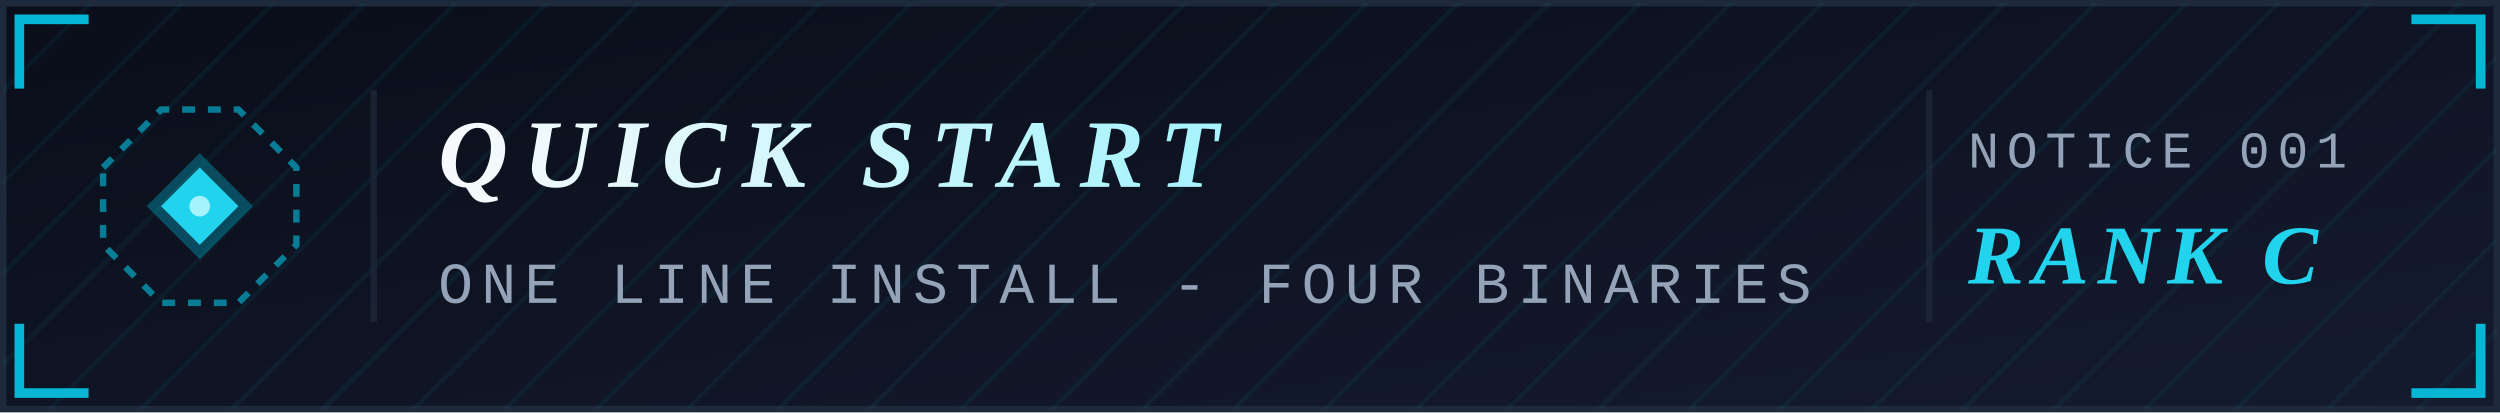
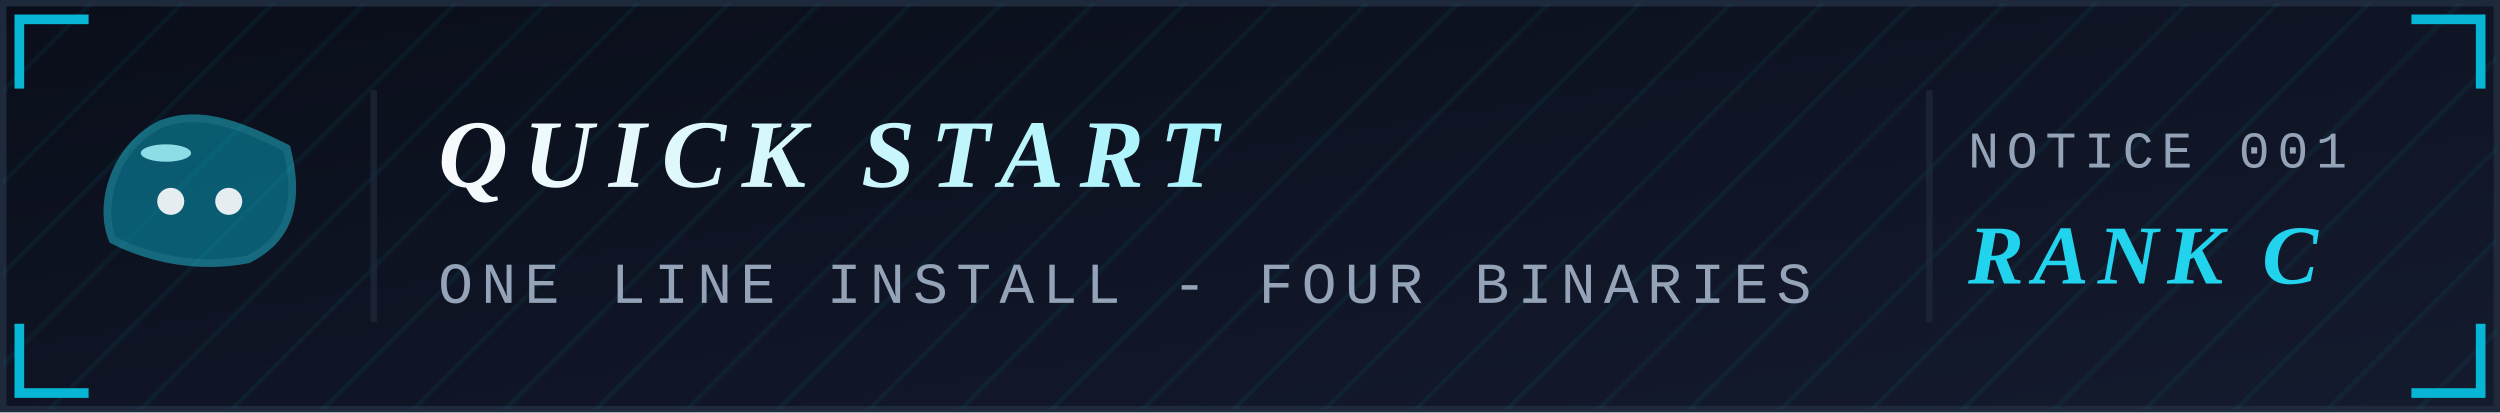
<svg xmlns="http://www.w3.org/2000/svg" width="388" height="64" viewBox="0 0 388 64">
  <defs>
    <linearGradient id="bg" x1="0" y1="0" x2="1" y2="1">
      <stop offset="0" stop-color="#0A0E1A" />
      <stop offset="1" stop-color="#141B2E" />
    </linearGradient>
    <linearGradient id="titleGrad" x1="0" y1="0" x2="1" y2="0">
      <stop offset="0" stop-color="#F8FAFC" />
      <stop offset="1" stop-color="#A5F3FC" />
    </linearGradient>
-     <linearGradient id="shim" x1="0" y1="0" x2="1" y2="0">
+     <linearGradient id="themeShim" x1="0" y1="0" x2="1" y2="0">
      <stop offset="0" stop-color="#06B6D4" stop-opacity="0" />
      <stop offset="0.5" stop-color="#22D3EE" stop-opacity="0.9" />
      <stop offset="1" stop-color="#06B6D4" stop-opacity="0" />
    </linearGradient>
    <pattern id="grid" patternUnits="userSpaceOnUse" width="10" height="10" patternTransform="rotate(45)">
      <line x1="0" y1="0" x2="0" y2="10" stroke="#06B6D4" stroke-width="1.4" opacity="0.06" />
    </pattern>
  </defs>
  <rect x="0.5" y="0.5" width="387" height="63" fill="url(#bg)" stroke="#1E293B" />
  <rect x="0.5" y="0.5" width="387" height="63" fill="url(#grid)" />
  <path d="M 3 13 L 3 3 L 13 3" stroke="#06B6D4" stroke-width="1.5" fill="none" stroke-linecap="square" />
  <path d="M 375 3 L 385 3 L 385 13" stroke="#06B6D4" stroke-width="1.5" fill="none" stroke-linecap="square" />
  <path d="M 3 51 L 3 61 L 13 61" stroke="#06B6D4" stroke-width="1.5" fill="none" stroke-linecap="square" />
  <path d="M 375 61 L 385 61 L 385 51" stroke="#06B6D4" stroke-width="1.5" fill="none" stroke-linecap="square" />
  <g transform="translate(31.0 32.0)">
-     <polygon points="-15,-6.0 -6.0,-15 6.0,-15 15,-6.0 15,6.0 6.0,15 -6.0,15 -15,6.0" fill="none" stroke="#06B6D4" stroke-width="1" stroke-dasharray="2 2" opacity="0.65" />
-     <polygon points="0,-8.25 8.25,0 0,8.25 -8.25,0" fill="#06B6D4" opacity="0.35" />
-     <polygon points="0,-6.0 6.0,0 0,6.0 -6.0,0" fill="#22D3EE" />
-     <circle cx="0" cy="0" r="1.6" fill="#A5F3FC" />
+     <path d="M -13.5,5.25 C -15.75,0 -13.5,-9.0 -6.0,-12.75 C 0,-15,6.0,-12.75 13.5,-9.0 C 15.75,0 13.5,5.25 7.5,8.25 C 0,9.75 -7.5,8.25 -13.5,5.25 Z" fill="#06B6D4" opacity="0.45" stroke="#22D3EE" stroke-width="1.2" stroke-linejoin="round" />
+     <ellipse cx="-5.25" cy="-8.25" rx="3.9" ry="1.35" fill="#A5F3FC" opacity="0.85" />
+     <circle cx="-4.5" cy="-0.75" r="2.1" fill="#F8FAFC" opacity="0.92" />
+     <circle cx="4.5" cy="-0.75" r="2.1" fill="#F8FAFC" opacity="0.92" />
  </g>
  <line x1="58" y1="14" x2="58" y2="50" stroke="#1E293B" stroke-width="1" opacity="0.7" />
  <text x="68" y="29" font-family="Georgia, 'Crimson Text', 'Times New Roman', serif" font-size="15" font-weight="700" font-style="italic" letter-spacing="2.4" fill="url(#titleGrad)">QUICK START</text>
  <text x="68" y="47" font-family="'SF Mono', Menlo, Consolas, 'Courier New', monospace" font-size="9" letter-spacing="1.3" fill="#94A3B8">ONE LINE INSTALL - FOUR BINARIES</text>
  <line x1="299.44" y1="14" x2="299.44" y2="50" stroke="#1E293B" stroke-width="1" opacity="0.7" />
  <text x="305.44" y="26" font-family="'SF Mono', Menlo, Consolas, 'Courier New', monospace" font-size="8" letter-spacing="1.2" fill="#94A3B8">NOTICE 001</text>
  <text x="305.44" y="44" font-family="Georgia, 'Crimson Text', 'Times New Roman', serif" font-size="13" font-weight="700" font-style="italic" letter-spacing="1.4" fill="#22D3EE">RANK C</text>
-   <line x1="14" y1="60" x2="374" y2="60" stroke="url(#shim)" stroke-width="1" />
+   <line x1="14" y1="60" x2="374" y2="60" stroke="url(#themeShim)" stroke-width="1" />
</svg>
